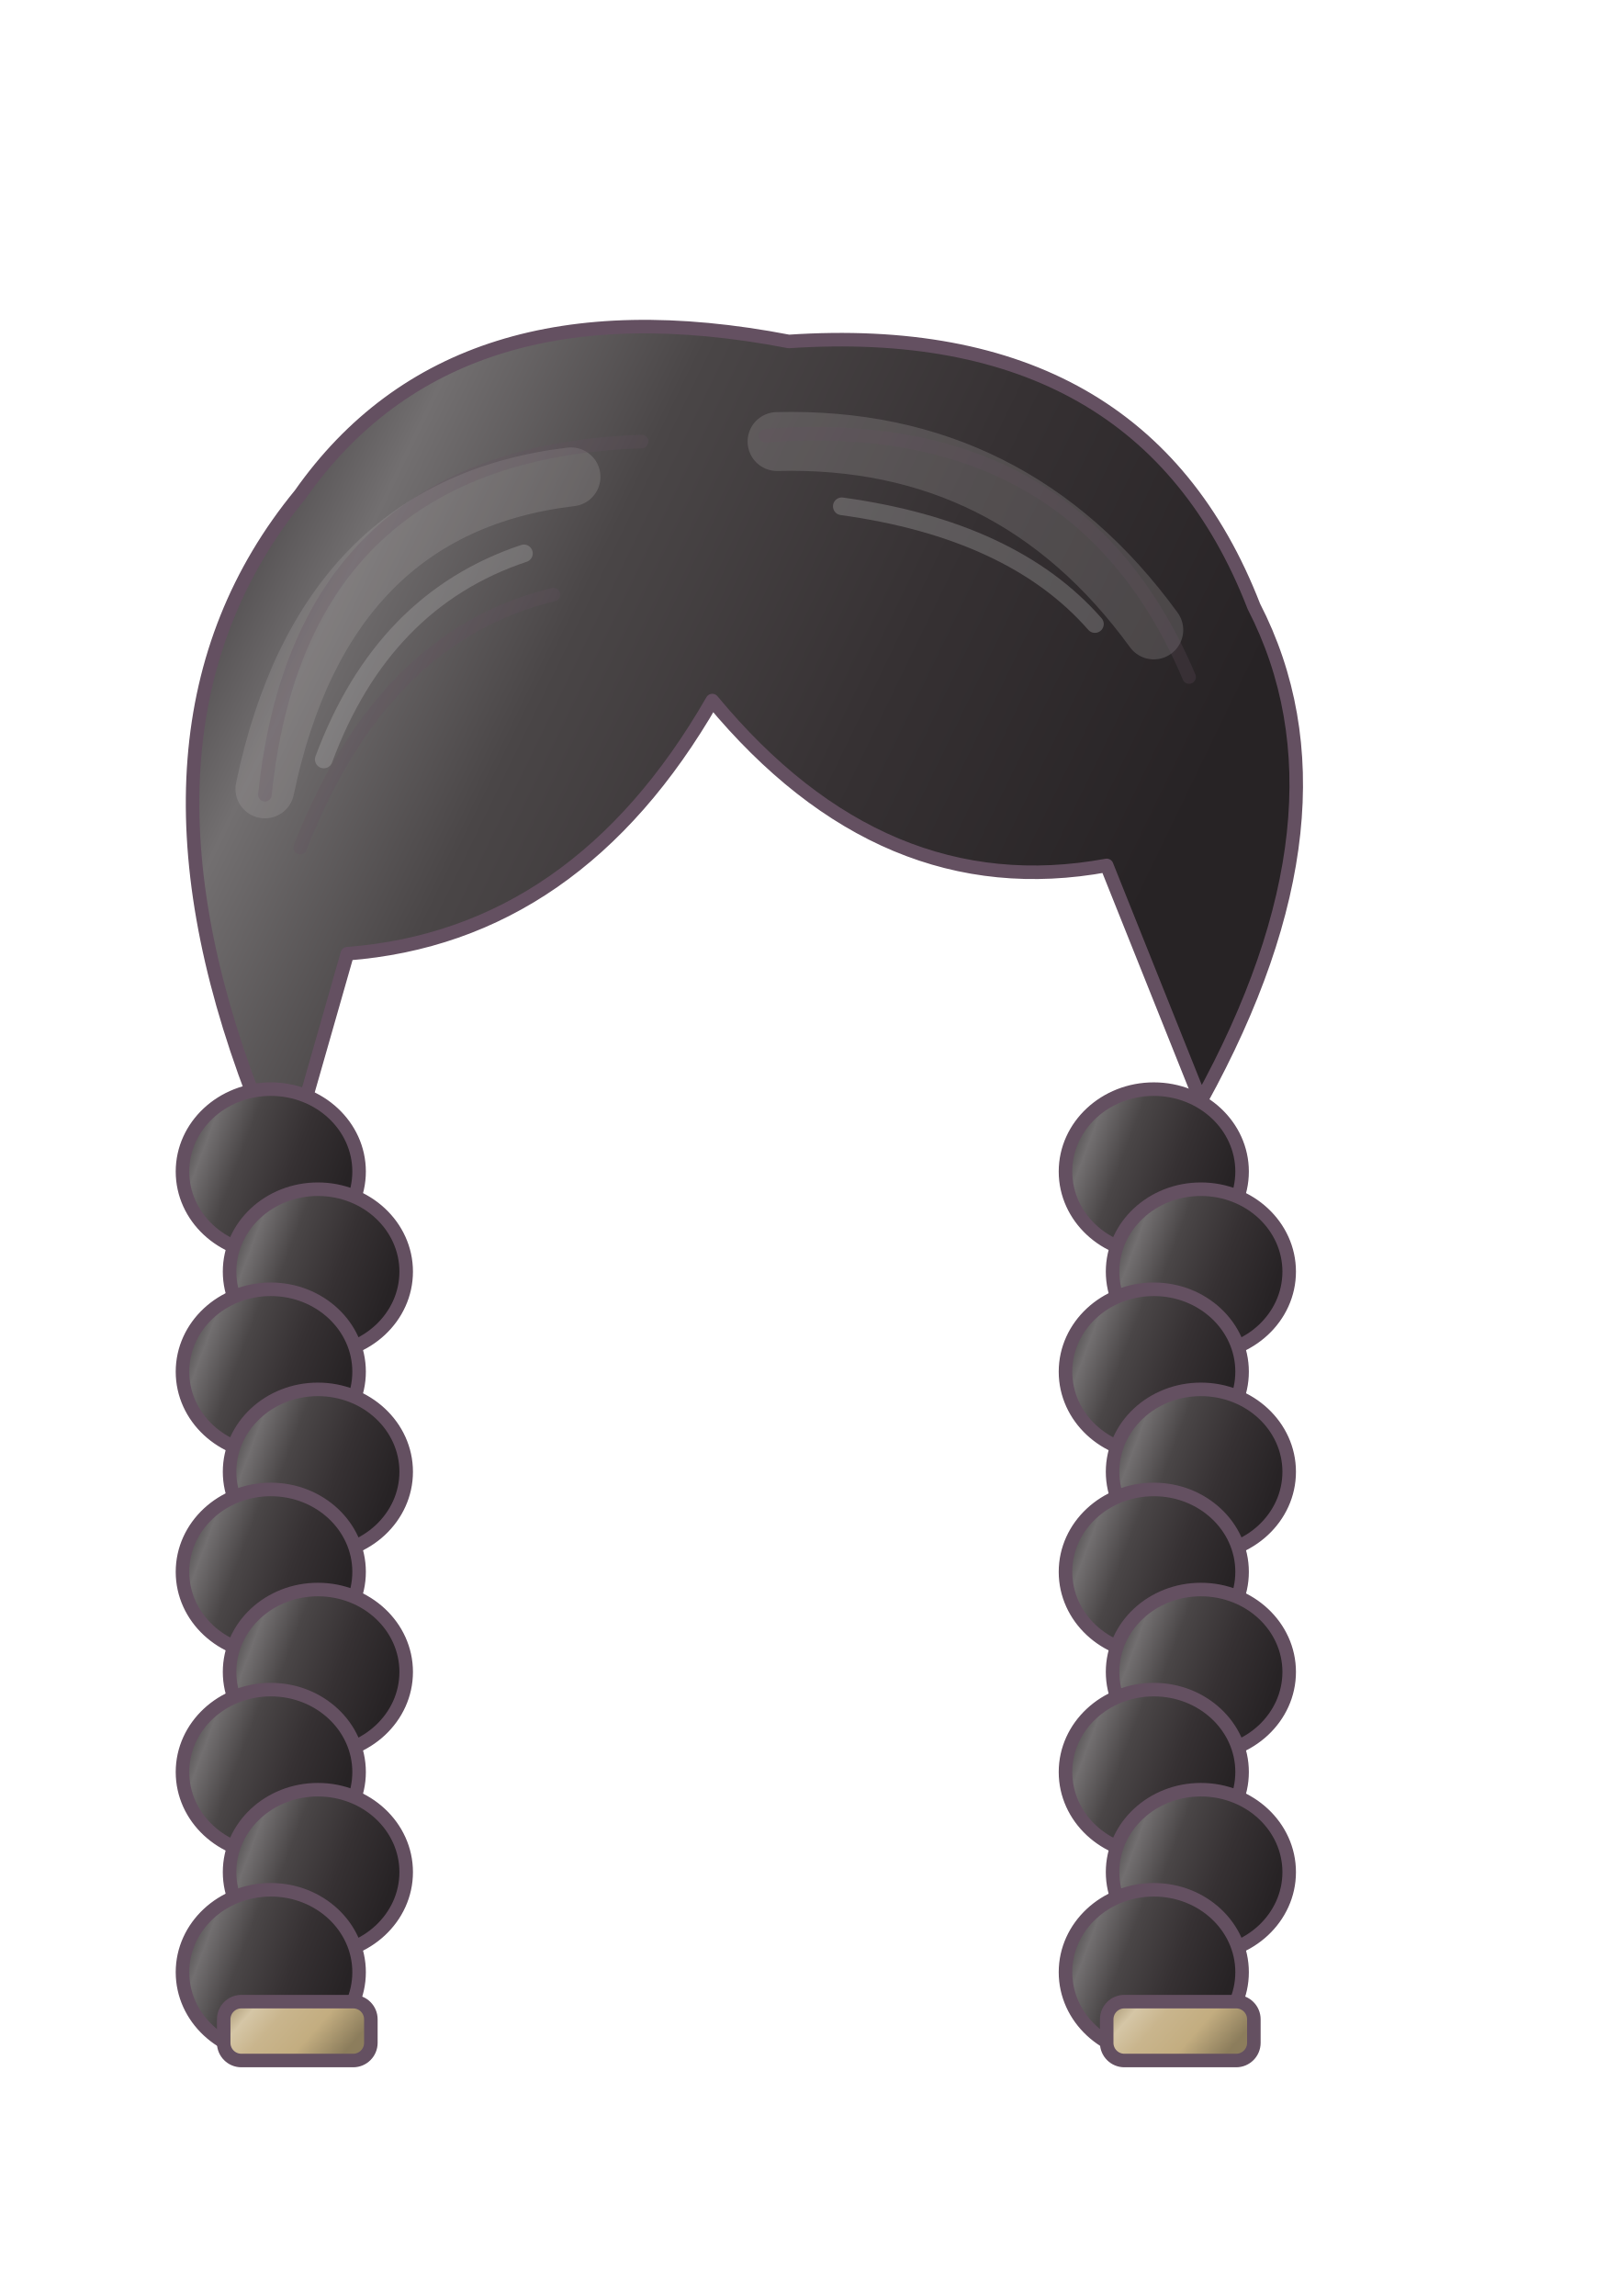
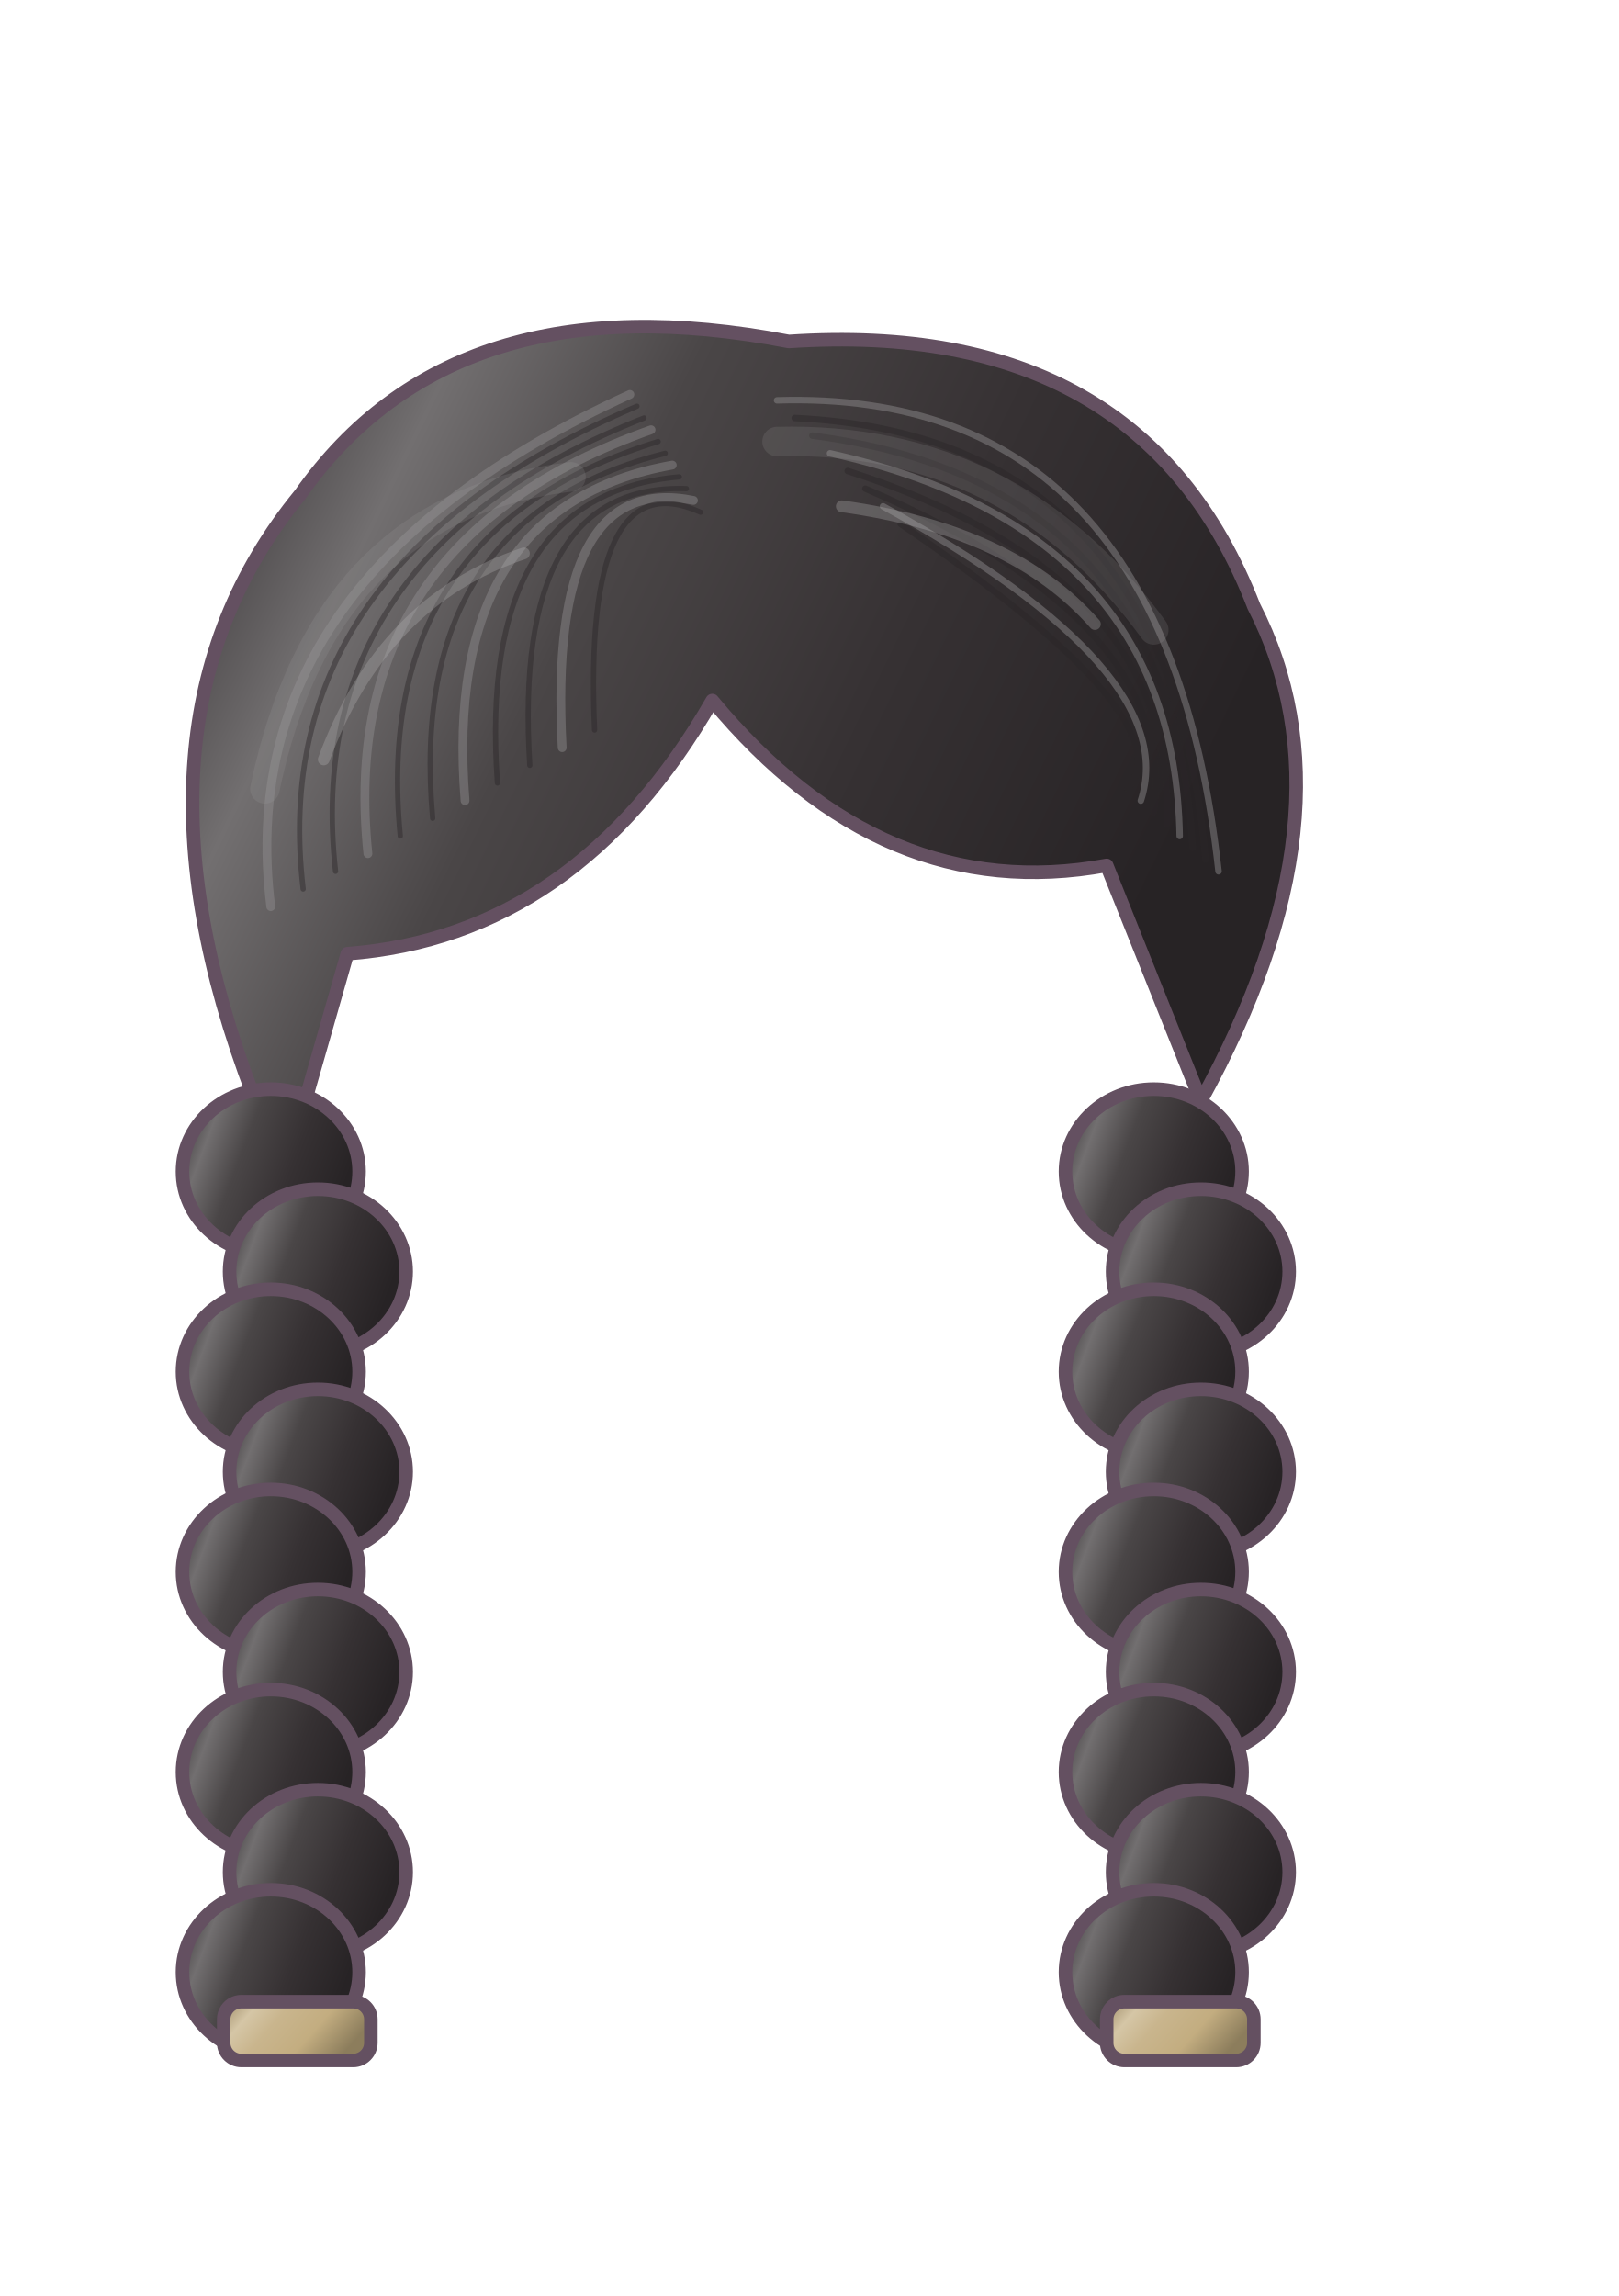
<svg xmlns="http://www.w3.org/2000/svg" width="275" height="390" viewBox="235 45 275 390" fill="none">
  <defs>
-     <linearGradient id="m1b7bpoy-0" x1="0" y1="0" x2="1" y2=".35">
+     <linearGradient id="m1u81g1k-0" x1="0" y1="0" x2="1" y2=".35">
      <stop stop-color="#2b2729" />
      <stop offset=".22" stop-color="#726f70" />
      <stop offset=".42" stop-color="#4a4647" />
      <stop offset=".7" stop-color="#363133" />
      <stop offset="1" stop-color="#272325" />
    </linearGradient>
-     <linearGradient id="m1b7bpoy-1" x1="0" y1="0" x2="1" y2=".35">
+     <linearGradient id="m1u81g1k-1" x1="0" y1="0" x2="1" y2=".35">
      <stop stop-color="#9c8a66" />
      <stop offset=".22" stop-color="#d5c6a6" />
      <stop offset=".42" stop-color="#c9b58d" />
      <stop offset=".7" stop-color="#c3ad80" />
      <stop offset="1" stop-color="#8c7d5c" />
    </linearGradient>
  </defs>
  <g stroke="#645061" stroke-width="2.3" stroke-linecap="round" stroke-linejoin="round">
-     <path d="M278 231 Q254 168 286 129 Q312 92 369 103 Q429 99 448 148 Q466 183 439 232 L423 192 Q385 199 356 164 Q333 204 294 207 L286 235Z" fill="url(#m1b7bpoy-0)" />
-     <path d="M280 179 Q290 131 332 126 M367 120 Q407 119 431 152" fill="none" stroke="#aba8a9" stroke-width="10" opacity=".25" />
-     <path d="M290 174 Q300 147 324 139 M378 131 Q407 135 421 151" fill="none" stroke="#b9b7b8" stroke-width="3" opacity=".3" />
-     <path d="M280 180 Q286 122 344 120 M365 119 Q418 115 437 160 M286 189 Q300 153 329 146" stroke="#645061" opacity="0.24" />
+     <path d="M278 231 Q254 168 286 129 Q312 92 369 103 Q429 99 448 148 Q466 183 439 232 L423 192 Q385 199 356 164 Q333 204 294 207 L286 235Z" fill="url(#m1u81g1k-0)" />
+     <path d="M281 199 Q274 143 342 112" fill="none" stroke="#929091" stroke-width="1.5" opacity=".44" />
+     <path d="M286.5 196 Q280 141 343.2 114" fill="none" stroke="#292527" stroke-width="0.9" opacity=".44" />
+     <path d="M292 193 Q286 139 344.4 116" fill="none" stroke="#292527" stroke-width="0.9" opacity=".44" />
+     <path d="M297.5 190 Q292 137 345.6 118" fill="none" stroke="#929091" stroke-width="1.5" opacity=".44" />
+     <path d="M303 187 Q298 135 346.8 120" fill="none" stroke="#292527" stroke-width="0.9" opacity=".44" />
+     <path d="M308.5 184 Q304 133 348 122" fill="none" stroke="#292527" stroke-width="0.9" opacity=".44" />
+     <path d="M314 181 Q310 131 349.2 124" fill="none" stroke="#929091" stroke-width="1.5" opacity=".44" />
+     <path d="M319.5 178 Q316 129 350.4 126" fill="none" stroke="#292527" stroke-width="0.9" opacity=".44" />
+     <path d="M325 175 Q322 127 351.6 128" fill="none" stroke="#292527" stroke-width="0.9" opacity=".44" />
+     <path d="M330.5 172 Q328 125 352.8 130" fill="none" stroke="#929091" stroke-width="1.5" opacity=".44" />
+     <path d="M336 169 Q334 123 354 132" fill="none" stroke="#292527" stroke-width="0.9" opacity=".44" />
+     <path d="M367 113 Q433 111 442 193" fill="none" stroke="#908e8f" stroke-width="1.1" opacity=".46" />
+     <path d="M370 116 Q433.5 119 439.8 191" fill="none" stroke="#2a2627" stroke-width="1.1" opacity=".46" />
+     <path d="M373 119 Q434 127 437.6 189" fill="none" stroke="#2a2627" stroke-width="1.1" opacity=".46" />
+     <path d="M376 122 Q434.5 135 435.4 187" fill="none" stroke="#908e8f" stroke-width="1.1" opacity=".46" />
+     <path d="M379 125 Q435 143 433.2 185" fill="none" stroke="#2a2627" stroke-width="1.1" opacity=".46" />
+     <path d="M382 128 Q435.5 151 431 183" fill="none" stroke="#2a2627" stroke-width="1.1" opacity=".46" />
+     <path d="M385 131 Q436 159 428.8 181" fill="none" stroke="#908e8f" stroke-width="1.1" opacity=".46" />
+     <path d="M388 134 Q436.5 167 426.6 179" fill="none" stroke="#2a2627" stroke-width="1.1" opacity=".46" />
+     <path d="M280 179 Q290 131 332 126 M367 120 Q407 119 431 152" fill="none" stroke="#aba8a9" stroke-width="5" opacity=".15" />
+     <path d="M290 174 Q300 147 324 139 M378 131 Q407 135 421 151" fill="none" stroke="#b9b7b8" stroke-width="2" opacity=".3" />
    <g>
-       <ellipse cx="281" cy="244" rx="15" ry="14" fill="url(#m1b7bpoy-0)" />
-       <ellipse cx="289" cy="261" rx="15" ry="14" fill="url(#m1b7bpoy-0)" />
-       <ellipse cx="281" cy="278" rx="15" ry="14" fill="url(#m1b7bpoy-0)" />
-       <ellipse cx="289" cy="295" rx="15" ry="14" fill="url(#m1b7bpoy-0)" />
-       <ellipse cx="281" cy="312" rx="15" ry="14" fill="url(#m1b7bpoy-0)" />
-       <ellipse cx="289" cy="329" rx="15" ry="14" fill="url(#m1b7bpoy-0)" />
-       <ellipse cx="281" cy="346" rx="15" ry="14" fill="url(#m1b7bpoy-0)" />
-       <ellipse cx="289" cy="363" rx="15" ry="14" fill="url(#m1b7bpoy-0)" />
-       <ellipse cx="281" cy="380" rx="15" ry="14" fill="url(#m1b7bpoy-0)" />
-       <rect x="273" y="385" width="25" height="10" rx="3" fill="url(#m1b7bpoy-1)" />
+       <ellipse cx="281" cy="244" rx="15" ry="14" fill="url(#m1u81g1k-0)" />
+       <ellipse cx="289" cy="261" rx="15" ry="14" fill="url(#m1u81g1k-0)" />
+       <ellipse cx="281" cy="278" rx="15" ry="14" fill="url(#m1u81g1k-0)" />
+       <ellipse cx="289" cy="295" rx="15" ry="14" fill="url(#m1u81g1k-0)" />
+       <ellipse cx="281" cy="312" rx="15" ry="14" fill="url(#m1u81g1k-0)" />
+       <ellipse cx="289" cy="329" rx="15" ry="14" fill="url(#m1u81g1k-0)" />
+       <ellipse cx="281" cy="346" rx="15" ry="14" fill="url(#m1u81g1k-0)" />
+       <ellipse cx="289" cy="363" rx="15" ry="14" fill="url(#m1u81g1k-0)" />
+       <ellipse cx="281" cy="380" rx="15" ry="14" fill="url(#m1u81g1k-0)" />
+       <rect x="273" y="385" width="25" height="10" rx="3" fill="url(#m1u81g1k-1)" />
    </g>
    <g>
-       <ellipse cx="431" cy="244" rx="15" ry="14" fill="url(#m1b7bpoy-0)" />
-       <ellipse cx="439" cy="261" rx="15" ry="14" fill="url(#m1b7bpoy-0)" />
-       <ellipse cx="431" cy="278" rx="15" ry="14" fill="url(#m1b7bpoy-0)" />
-       <ellipse cx="439" cy="295" rx="15" ry="14" fill="url(#m1b7bpoy-0)" />
-       <ellipse cx="431" cy="312" rx="15" ry="14" fill="url(#m1b7bpoy-0)" />
-       <ellipse cx="439" cy="329" rx="15" ry="14" fill="url(#m1b7bpoy-0)" />
-       <ellipse cx="431" cy="346" rx="15" ry="14" fill="url(#m1b7bpoy-0)" />
-       <ellipse cx="439" cy="363" rx="15" ry="14" fill="url(#m1b7bpoy-0)" />
-       <ellipse cx="431" cy="380" rx="15" ry="14" fill="url(#m1b7bpoy-0)" />
-       <rect x="423" y="385" width="25" height="10" rx="3" fill="url(#m1b7bpoy-1)" />
+       <ellipse cx="431" cy="244" rx="15" ry="14" fill="url(#m1u81g1k-0)" />
+       <ellipse cx="439" cy="261" rx="15" ry="14" fill="url(#m1u81g1k-0)" />
+       <ellipse cx="431" cy="278" rx="15" ry="14" fill="url(#m1u81g1k-0)" />
+       <ellipse cx="439" cy="295" rx="15" ry="14" fill="url(#m1u81g1k-0)" />
+       <ellipse cx="431" cy="312" rx="15" ry="14" fill="url(#m1u81g1k-0)" />
+       <ellipse cx="439" cy="329" rx="15" ry="14" fill="url(#m1u81g1k-0)" />
+       <ellipse cx="431" cy="346" rx="15" ry="14" fill="url(#m1u81g1k-0)" />
+       <ellipse cx="439" cy="363" rx="15" ry="14" fill="url(#m1u81g1k-0)" />
+       <ellipse cx="431" cy="380" rx="15" ry="14" fill="url(#m1u81g1k-0)" />
+       <rect x="423" y="385" width="25" height="10" rx="3" fill="url(#m1u81g1k-1)" />
    </g>
  </g>
</svg>
